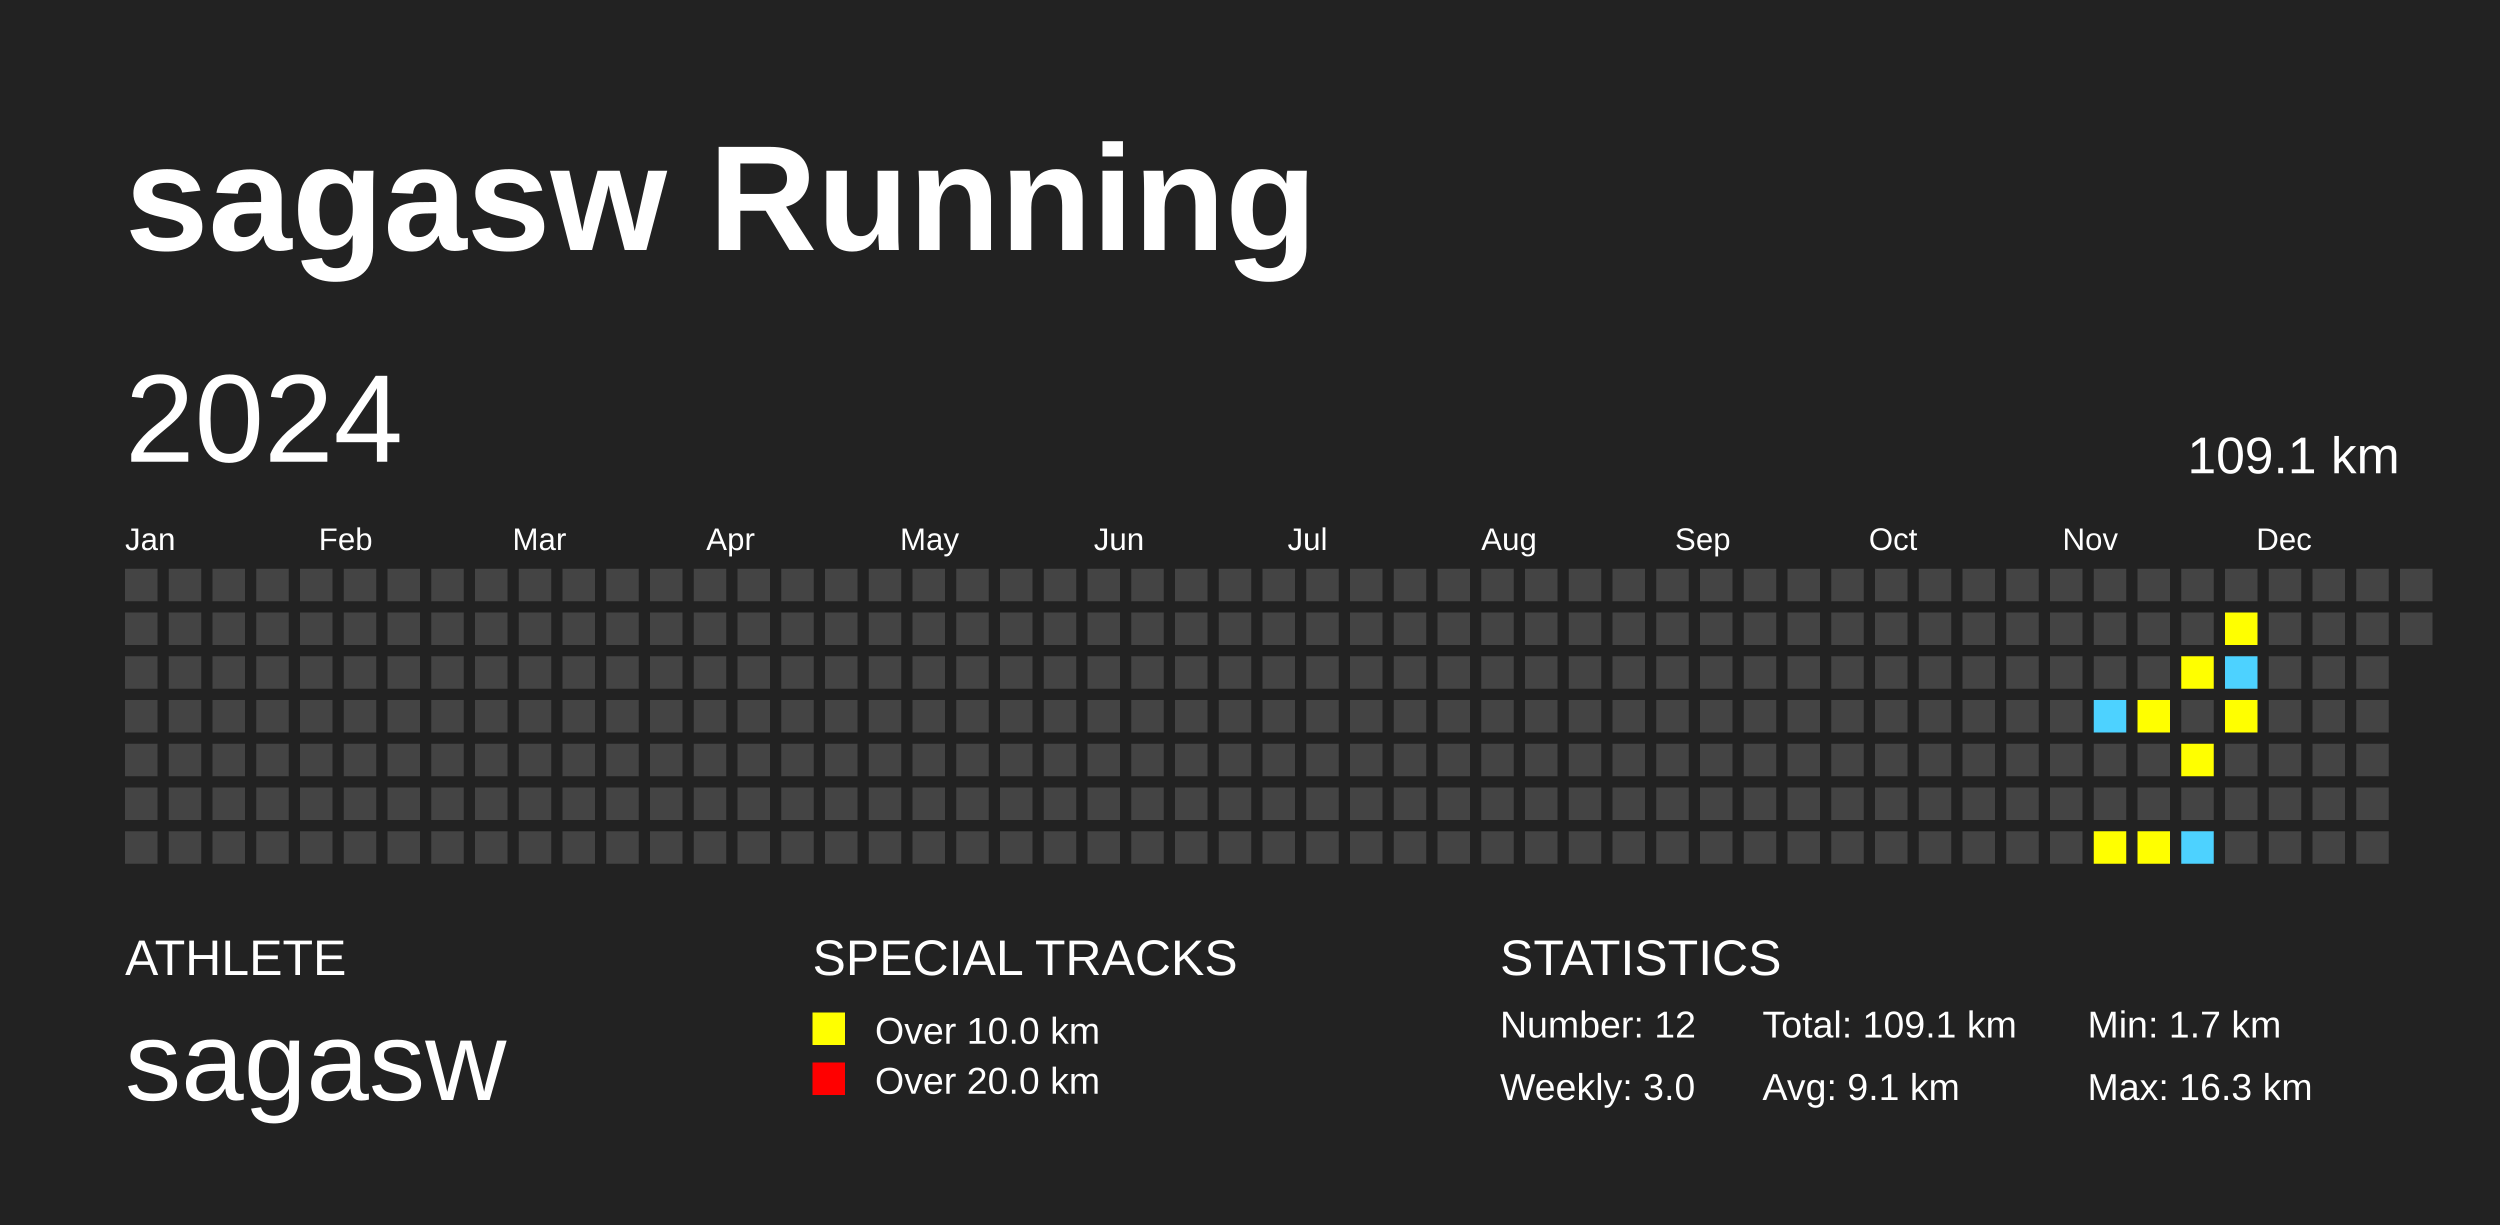
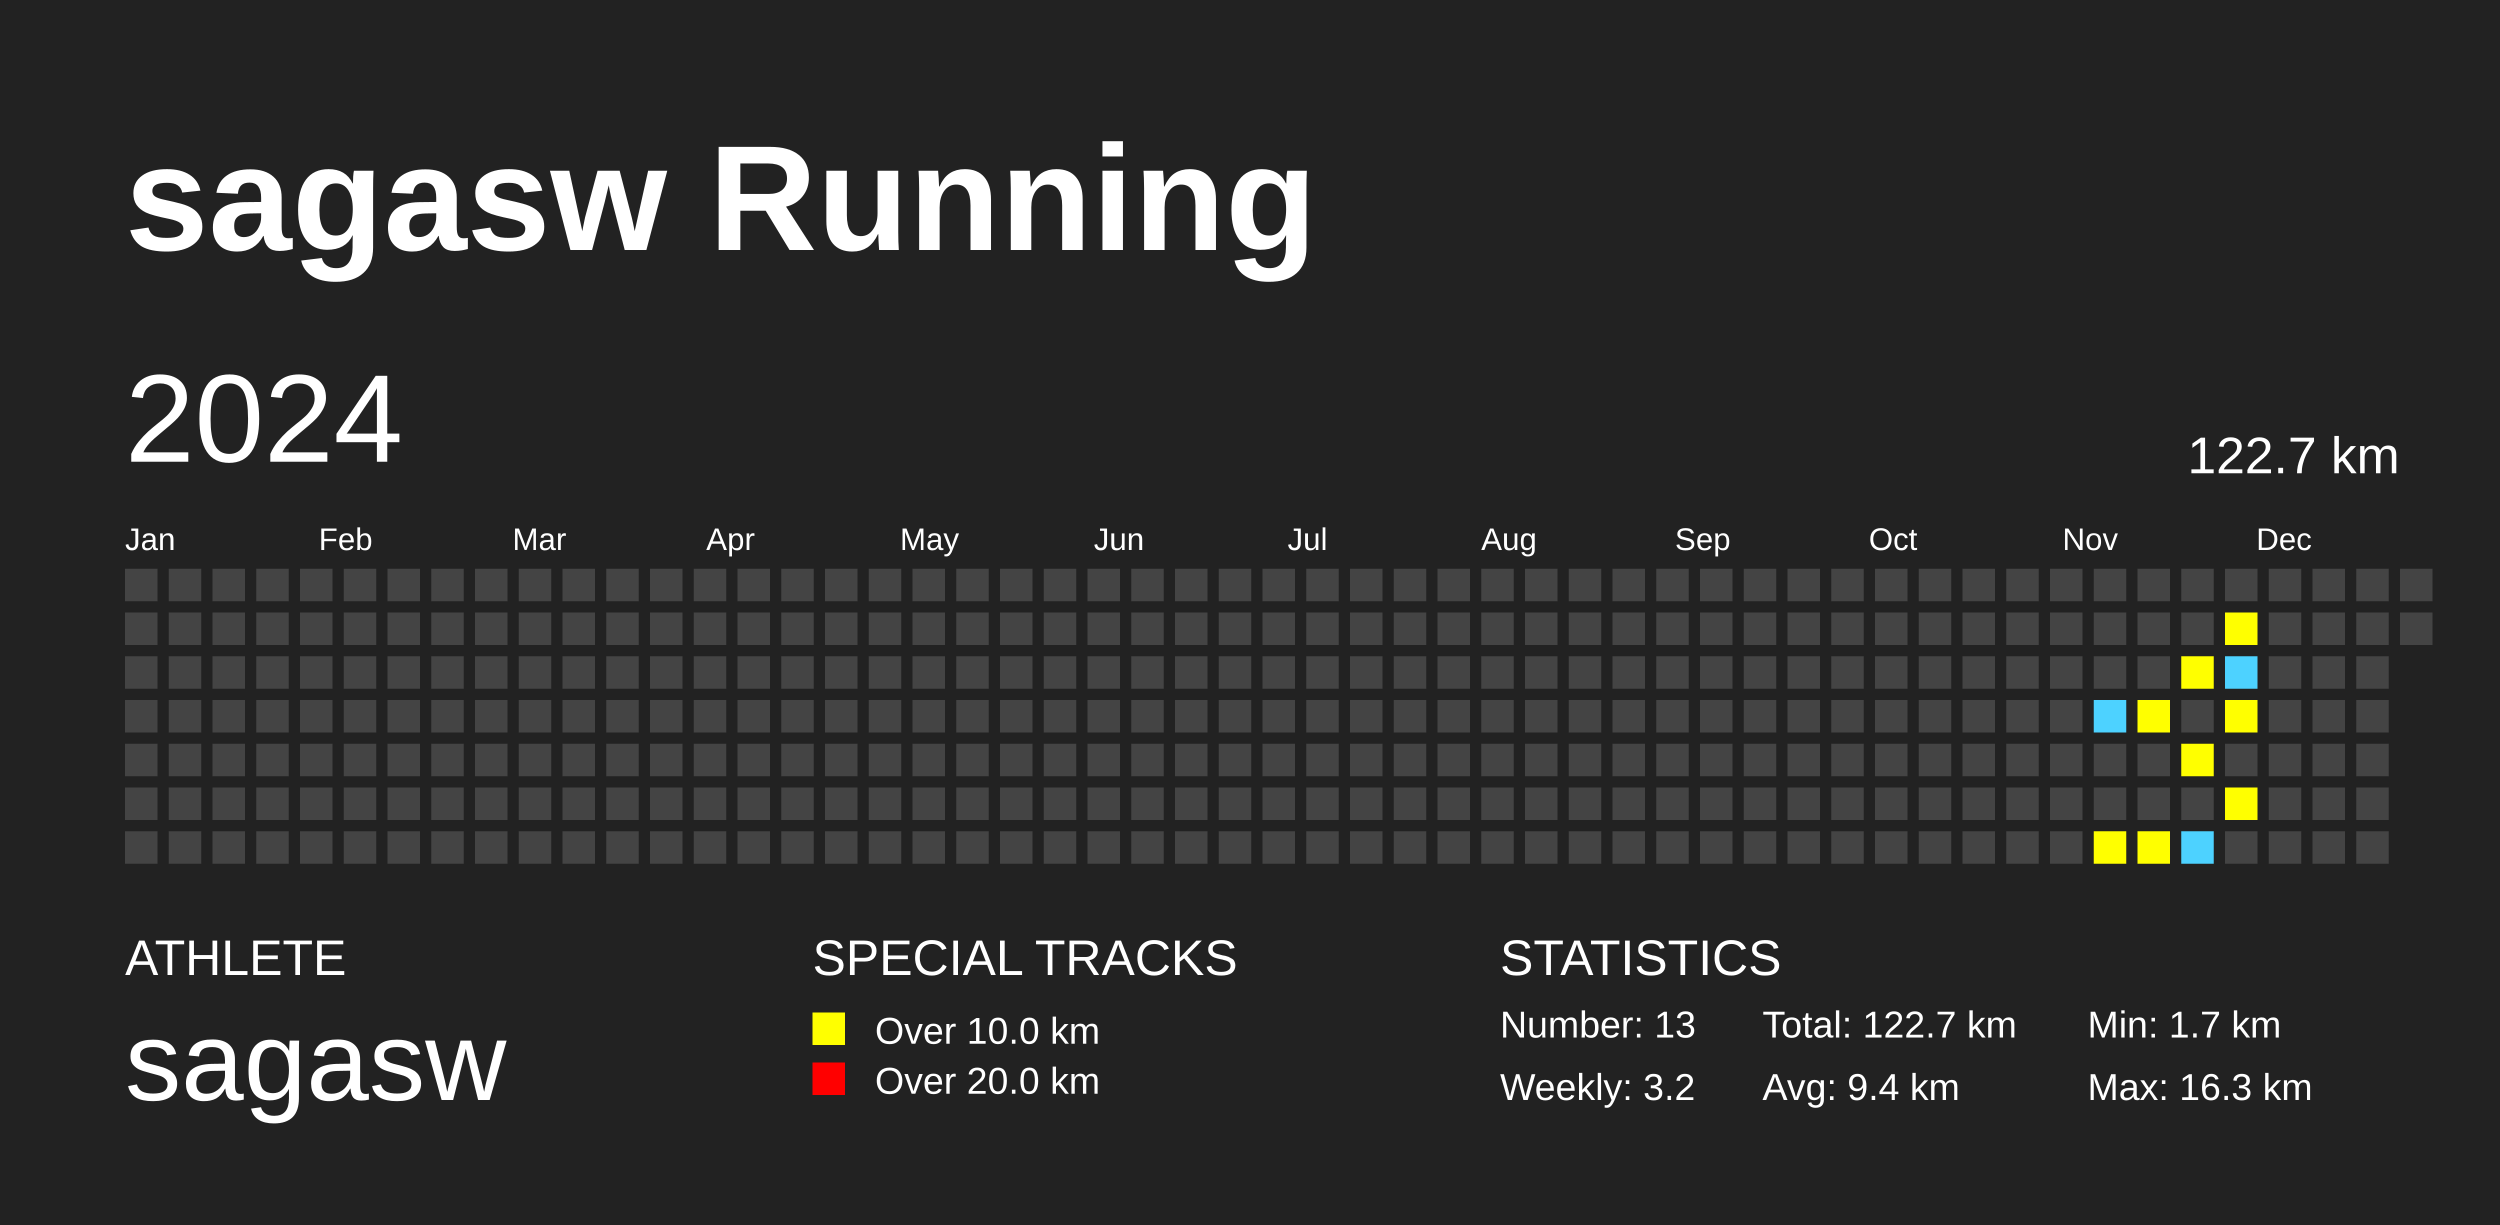
<svg xmlns="http://www.w3.org/2000/svg" baseProfile="full" height="98mm" version="1.1" viewBox="0,0,200,98" width="200mm">
  <defs />
  <rect fill="#222222" height="98" width="200" x="0" y="0" />
  <text fill="#FFFFFF" style="font-size:12px; font-family:Arial; font-weight:bold;" x="10" y="20">sagasw Running</text>
  <text fill="#FFFFFF" style="font-size:4px; font-family:Arial" x="10" y="78">ATHLETE</text>
  <text fill="#FFFFFF" style="font-size:9px; font-family:Arial" x="10" y="88">sagasw</text>
  <text fill="#FFFFFF" style="font-size:4px; font-family:Arial" x="65" y="78">SPECIAL TRACKS</text>
  <rect fill="yellow" height="2.6" width="2.6" x="65" y="81" />
  <text fill="#FFFFFF" style="font-size:3px; font-family:Arial" x="70" y="83.5">Over 10.0 km</text>
  <rect fill="red" height="2.6" width="2.6" x="65" y="85" />
  <text fill="#FFFFFF" style="font-size:3px; font-family:Arial" x="70" y="87.5">Over 20.0 km</text>
  <text fill="#FFFFFF" style="font-size:4px; font-family:Arial" x="120" y="78">STATISTICS</text>
-   <text fill="#FFFFFF" style="font-size:3px; font-family:Arial" x="120" y="83">Number: 12</text>
-   <text fill="#FFFFFF" style="font-size:3px; font-family:Arial" x="120" y="88">Weekly: 3.0</text>
-   <text fill="#FFFFFF" style="font-size:3px; font-family:Arial" x="141" y="83">Total: 109.1 km</text>
-   <text fill="#FFFFFF" style="font-size:3px; font-family:Arial" x="141" y="88">Avg: 9.1 km</text>
+   <text fill="#FFFFFF" style="font-size:3px; font-family:Arial" x="120" y="83">Number: 13</text>
+   <text fill="#FFFFFF" style="font-size:3px; font-family:Arial" x="120" y="88">Weekly: 3.2</text>
+   <text fill="#FFFFFF" style="font-size:3px; font-family:Arial" x="141" y="83">Total: 122.7 km</text>
+   <text fill="#FFFFFF" style="font-size:3px; font-family:Arial" x="141" y="88">Avg: 9.4 km</text>
  <text fill="#FFFFFF" style="font-size:3px; font-family:Arial" x="167" y="83">Min: 1.7 km</text>
  <text fill="#FFFFFF" style="font-size:3px; font-family:Arial" x="167" y="88">Max: 16.3 km</text>
  <text dominant-baseline="hanging" fill="#FFFFFF" style="font-size:10.0px; font-family:Arial;" x="10" y="30">2024</text>
-   <text dominant-baseline="hanging" fill="#FFFFFF" style="font-size:4.125px; font-family:Arial;" x="175" y="35">109.1 km</text>
+   <text dominant-baseline="hanging" fill="#FFFFFF" style="font-size:4.125px; font-family:Arial;" x="175" y="35">122.7 km</text>
  <text fill="#FFFFFF" style="font-size:2.5px; font-family:Arial" x="10.0" y="44">Jan</text>
  <text fill="#FFFFFF" style="font-size:2.5px; font-family:Arial" x="25.5" y="44">Feb</text>
  <text fill="#FFFFFF" style="font-size:2.5px; font-family:Arial" x="41.0" y="44">Mar</text>
  <text fill="#FFFFFF" style="font-size:2.5px; font-family:Arial" x="56.5" y="44">Apr</text>
  <text fill="#FFFFFF" style="font-size:2.5px; font-family:Arial" x="72.0" y="44">May</text>
  <text fill="#FFFFFF" style="font-size:2.5px; font-family:Arial" x="87.5" y="44">Jun</text>
  <text fill="#FFFFFF" style="font-size:2.5px; font-family:Arial" x="103.0" y="44">Jul</text>
  <text fill="#FFFFFF" style="font-size:2.5px; font-family:Arial" x="118.5" y="44">Aug</text>
  <text fill="#FFFFFF" style="font-size:2.5px; font-family:Arial" x="134.0" y="44">Sep</text>
  <text fill="#FFFFFF" style="font-size:2.5px; font-family:Arial" x="149.5" y="44">Oct</text>
  <text fill="#FFFFFF" style="font-size:2.5px; font-family:Arial" x="165.0" y="44">Nov</text>
  <text fill="#FFFFFF" style="font-size:2.5px; font-family:Arial" x="180.5" y="44">Dec</text>
  <rect fill="#444444" height="2.6" width="2.6" x="10.0" y="45.5" />
  <rect fill="#444444" height="2.6" width="2.6" x="10.0" y="49.0" />
  <rect fill="#444444" height="2.6" width="2.6" x="10.0" y="52.5" />
  <rect fill="#444444" height="2.6" width="2.6" x="10.0" y="56.0" />
  <rect fill="#444444" height="2.6" width="2.6" x="10.0" y="59.5" />
  <rect fill="#444444" height="2.6" width="2.6" x="10.0" y="63.0" />
  <rect fill="#444444" height="2.6" width="2.6" x="10.0" y="66.5" />
  <rect fill="#444444" height="2.6" width="2.6" x="13.5" y="45.5" />
  <rect fill="#444444" height="2.6" width="2.6" x="13.5" y="49.0" />
  <rect fill="#444444" height="2.6" width="2.6" x="13.5" y="52.5" />
  <rect fill="#444444" height="2.6" width="2.6" x="13.5" y="56.0" />
  <rect fill="#444444" height="2.6" width="2.6" x="13.5" y="59.5" />
  <rect fill="#444444" height="2.6" width="2.6" x="13.5" y="63.0" />
  <rect fill="#444444" height="2.6" width="2.6" x="13.5" y="66.5" />
  <rect fill="#444444" height="2.6" width="2.6" x="17.0" y="45.5" />
  <rect fill="#444444" height="2.6" width="2.6" x="17.0" y="49.0" />
  <rect fill="#444444" height="2.6" width="2.6" x="17.0" y="52.5" />
  <rect fill="#444444" height="2.6" width="2.6" x="17.0" y="56.0" />
  <rect fill="#444444" height="2.6" width="2.6" x="17.0" y="59.5" />
  <rect fill="#444444" height="2.6" width="2.6" x="17.0" y="63.0" />
  <rect fill="#444444" height="2.6" width="2.6" x="17.0" y="66.5" />
  <rect fill="#444444" height="2.6" width="2.6" x="20.5" y="45.5" />
  <rect fill="#444444" height="2.6" width="2.6" x="20.5" y="49.0" />
  <rect fill="#444444" height="2.6" width="2.6" x="20.5" y="52.5" />
  <rect fill="#444444" height="2.6" width="2.6" x="20.5" y="56.0" />
  <rect fill="#444444" height="2.6" width="2.6" x="20.5" y="59.5" />
  <rect fill="#444444" height="2.6" width="2.6" x="20.5" y="63.0" />
  <rect fill="#444444" height="2.6" width="2.6" x="20.5" y="66.5" />
  <rect fill="#444444" height="2.6" width="2.6" x="24.0" y="45.5" />
  <rect fill="#444444" height="2.6" width="2.6" x="24.0" y="49.0" />
  <rect fill="#444444" height="2.6" width="2.6" x="24.0" y="52.5" />
  <rect fill="#444444" height="2.6" width="2.6" x="24.0" y="56.0" />
  <rect fill="#444444" height="2.6" width="2.6" x="24.0" y="59.5" />
  <rect fill="#444444" height="2.6" width="2.6" x="24.0" y="63.0" />
  <rect fill="#444444" height="2.6" width="2.6" x="24.0" y="66.5" />
  <rect fill="#444444" height="2.6" width="2.6" x="27.5" y="45.5" />
  <rect fill="#444444" height="2.6" width="2.6" x="27.5" y="49.0" />
  <rect fill="#444444" height="2.6" width="2.6" x="27.5" y="52.5" />
  <rect fill="#444444" height="2.6" width="2.6" x="27.5" y="56.0" />
  <rect fill="#444444" height="2.6" width="2.6" x="27.5" y="59.5" />
  <rect fill="#444444" height="2.6" width="2.6" x="27.5" y="63.0" />
  <rect fill="#444444" height="2.6" width="2.6" x="27.5" y="66.5" />
  <rect fill="#444444" height="2.6" width="2.6" x="31.0" y="45.5" />
  <rect fill="#444444" height="2.6" width="2.6" x="31.0" y="49.0" />
  <rect fill="#444444" height="2.6" width="2.6" x="31.0" y="52.5" />
  <rect fill="#444444" height="2.6" width="2.6" x="31.0" y="56.0" />
  <rect fill="#444444" height="2.6" width="2.6" x="31.0" y="59.5" />
  <rect fill="#444444" height="2.6" width="2.6" x="31.0" y="63.0" />
  <rect fill="#444444" height="2.6" width="2.6" x="31.0" y="66.5" />
  <rect fill="#444444" height="2.6" width="2.6" x="34.5" y="45.5" />
  <rect fill="#444444" height="2.6" width="2.6" x="34.5" y="49.0" />
  <rect fill="#444444" height="2.6" width="2.6" x="34.5" y="52.5" />
  <rect fill="#444444" height="2.6" width="2.6" x="34.5" y="56.0" />
  <rect fill="#444444" height="2.6" width="2.6" x="34.5" y="59.5" />
  <rect fill="#444444" height="2.6" width="2.6" x="34.5" y="63.0" />
  <rect fill="#444444" height="2.6" width="2.6" x="34.5" y="66.5" />
  <rect fill="#444444" height="2.6" width="2.6" x="38.0" y="45.5" />
  <rect fill="#444444" height="2.6" width="2.6" x="38.0" y="49.0" />
  <rect fill="#444444" height="2.6" width="2.6" x="38.0" y="52.5" />
  <rect fill="#444444" height="2.6" width="2.6" x="38.0" y="56.0" />
  <rect fill="#444444" height="2.6" width="2.6" x="38.0" y="59.5" />
  <rect fill="#444444" height="2.6" width="2.6" x="38.0" y="63.0" />
  <rect fill="#444444" height="2.6" width="2.6" x="38.0" y="66.5" />
  <rect fill="#444444" height="2.6" width="2.6" x="41.5" y="45.5" />
  <rect fill="#444444" height="2.6" width="2.6" x="41.5" y="49.0" />
  <rect fill="#444444" height="2.6" width="2.6" x="41.5" y="52.5" />
  <rect fill="#444444" height="2.6" width="2.6" x="41.5" y="56.0" />
  <rect fill="#444444" height="2.6" width="2.6" x="41.5" y="59.5" />
  <rect fill="#444444" height="2.6" width="2.6" x="41.5" y="63.0" />
  <rect fill="#444444" height="2.6" width="2.6" x="41.5" y="66.5" />
  <rect fill="#444444" height="2.6" width="2.6" x="45.0" y="45.5" />
  <rect fill="#444444" height="2.6" width="2.6" x="45.0" y="49.0" />
  <rect fill="#444444" height="2.6" width="2.6" x="45.0" y="52.5" />
  <rect fill="#444444" height="2.6" width="2.6" x="45.0" y="56.0" />
  <rect fill="#444444" height="2.6" width="2.6" x="45.0" y="59.5" />
  <rect fill="#444444" height="2.6" width="2.6" x="45.0" y="63.0" />
  <rect fill="#444444" height="2.6" width="2.6" x="45.0" y="66.5" />
  <rect fill="#444444" height="2.6" width="2.6" x="48.5" y="45.5" />
  <rect fill="#444444" height="2.6" width="2.6" x="48.5" y="49.0" />
  <rect fill="#444444" height="2.6" width="2.6" x="48.5" y="52.5" />
  <rect fill="#444444" height="2.6" width="2.6" x="48.5" y="56.0" />
  <rect fill="#444444" height="2.6" width="2.6" x="48.5" y="59.5" />
  <rect fill="#444444" height="2.6" width="2.6" x="48.5" y="63.0" />
  <rect fill="#444444" height="2.6" width="2.6" x="48.5" y="66.5" />
  <rect fill="#444444" height="2.6" width="2.6" x="52.0" y="45.5" />
  <rect fill="#444444" height="2.6" width="2.6" x="52.0" y="49.0" />
  <rect fill="#444444" height="2.6" width="2.6" x="52.0" y="52.5" />
  <rect fill="#444444" height="2.6" width="2.6" x="52.0" y="56.0" />
  <rect fill="#444444" height="2.6" width="2.6" x="52.0" y="59.5" />
  <rect fill="#444444" height="2.6" width="2.6" x="52.0" y="63.0" />
  <rect fill="#444444" height="2.6" width="2.6" x="52.0" y="66.5" />
  <rect fill="#444444" height="2.6" width="2.6" x="55.5" y="45.5" />
  <rect fill="#444444" height="2.6" width="2.6" x="55.5" y="49.0" />
  <rect fill="#444444" height="2.6" width="2.6" x="55.5" y="52.5" />
  <rect fill="#444444" height="2.6" width="2.6" x="55.5" y="56.0" />
  <rect fill="#444444" height="2.6" width="2.6" x="55.5" y="59.5" />
  <rect fill="#444444" height="2.6" width="2.6" x="55.5" y="63.0" />
  <rect fill="#444444" height="2.6" width="2.6" x="55.5" y="66.5" />
  <rect fill="#444444" height="2.6" width="2.6" x="59.0" y="45.5" />
  <rect fill="#444444" height="2.6" width="2.6" x="59.0" y="49.0" />
  <rect fill="#444444" height="2.6" width="2.6" x="59.0" y="52.5" />
  <rect fill="#444444" height="2.6" width="2.6" x="59.0" y="56.0" />
  <rect fill="#444444" height="2.6" width="2.6" x="59.0" y="59.5" />
  <rect fill="#444444" height="2.6" width="2.6" x="59.0" y="63.0" />
  <rect fill="#444444" height="2.6" width="2.6" x="59.0" y="66.5" />
  <rect fill="#444444" height="2.6" width="2.6" x="62.5" y="45.5" />
  <rect fill="#444444" height="2.6" width="2.6" x="62.5" y="49.0" />
  <rect fill="#444444" height="2.6" width="2.6" x="62.5" y="52.5" />
  <rect fill="#444444" height="2.6" width="2.6" x="62.5" y="56.0" />
  <rect fill="#444444" height="2.6" width="2.6" x="62.5" y="59.5" />
  <rect fill="#444444" height="2.6" width="2.6" x="62.5" y="63.0" />
  <rect fill="#444444" height="2.6" width="2.6" x="62.5" y="66.5" />
  <rect fill="#444444" height="2.6" width="2.6" x="66.0" y="45.5" />
  <rect fill="#444444" height="2.6" width="2.6" x="66.0" y="49.0" />
  <rect fill="#444444" height="2.6" width="2.6" x="66.0" y="52.5" />
  <rect fill="#444444" height="2.6" width="2.6" x="66.0" y="56.0" />
  <rect fill="#444444" height="2.6" width="2.6" x="66.0" y="59.5" />
  <rect fill="#444444" height="2.6" width="2.6" x="66.0" y="63.0" />
  <rect fill="#444444" height="2.6" width="2.6" x="66.0" y="66.5" />
  <rect fill="#444444" height="2.6" width="2.6" x="69.5" y="45.5" />
  <rect fill="#444444" height="2.6" width="2.6" x="69.5" y="49.0" />
  <rect fill="#444444" height="2.6" width="2.6" x="69.5" y="52.5" />
  <rect fill="#444444" height="2.6" width="2.6" x="69.5" y="56.0" />
  <rect fill="#444444" height="2.6" width="2.6" x="69.5" y="59.5" />
  <rect fill="#444444" height="2.6" width="2.6" x="69.5" y="63.0" />
  <rect fill="#444444" height="2.6" width="2.6" x="69.5" y="66.5" />
  <rect fill="#444444" height="2.6" width="2.6" x="73.0" y="45.5" />
  <rect fill="#444444" height="2.6" width="2.6" x="73.0" y="49.0" />
  <rect fill="#444444" height="2.6" width="2.6" x="73.0" y="52.5" />
  <rect fill="#444444" height="2.6" width="2.6" x="73.0" y="56.0" />
  <rect fill="#444444" height="2.6" width="2.6" x="73.0" y="59.5" />
  <rect fill="#444444" height="2.6" width="2.6" x="73.0" y="63.0" />
  <rect fill="#444444" height="2.6" width="2.6" x="73.0" y="66.5" />
  <rect fill="#444444" height="2.6" width="2.6" x="76.5" y="45.5" />
  <rect fill="#444444" height="2.6" width="2.6" x="76.5" y="49.0" />
  <rect fill="#444444" height="2.6" width="2.6" x="76.5" y="52.5" />
  <rect fill="#444444" height="2.6" width="2.6" x="76.5" y="56.0" />
  <rect fill="#444444" height="2.6" width="2.6" x="76.5" y="59.5" />
  <rect fill="#444444" height="2.6" width="2.6" x="76.5" y="63.0" />
  <rect fill="#444444" height="2.6" width="2.6" x="76.5" y="66.5" />
  <rect fill="#444444" height="2.6" width="2.6" x="80.0" y="45.5" />
  <rect fill="#444444" height="2.6" width="2.6" x="80.0" y="49.0" />
  <rect fill="#444444" height="2.6" width="2.6" x="80.0" y="52.5" />
  <rect fill="#444444" height="2.6" width="2.6" x="80.0" y="56.0" />
  <rect fill="#444444" height="2.6" width="2.6" x="80.0" y="59.5" />
  <rect fill="#444444" height="2.6" width="2.6" x="80.0" y="63.0" />
  <rect fill="#444444" height="2.6" width="2.6" x="80.0" y="66.5" />
  <rect fill="#444444" height="2.6" width="2.6" x="83.5" y="45.5" />
  <rect fill="#444444" height="2.6" width="2.6" x="83.5" y="49.0" />
  <rect fill="#444444" height="2.6" width="2.6" x="83.5" y="52.5" />
  <rect fill="#444444" height="2.6" width="2.6" x="83.5" y="56.0" />
  <rect fill="#444444" height="2.6" width="2.6" x="83.5" y="59.5" />
  <rect fill="#444444" height="2.6" width="2.6" x="83.5" y="63.0" />
  <rect fill="#444444" height="2.6" width="2.6" x="83.5" y="66.5" />
  <rect fill="#444444" height="2.6" width="2.6" x="87.0" y="45.5" />
  <rect fill="#444444" height="2.6" width="2.6" x="87.0" y="49.0" />
  <rect fill="#444444" height="2.6" width="2.6" x="87.0" y="52.5" />
  <rect fill="#444444" height="2.6" width="2.6" x="87.0" y="56.0" />
  <rect fill="#444444" height="2.6" width="2.6" x="87.0" y="59.5" />
  <rect fill="#444444" height="2.6" width="2.6" x="87.0" y="63.0" />
  <rect fill="#444444" height="2.6" width="2.6" x="87.0" y="66.5" />
  <rect fill="#444444" height="2.6" width="2.6" x="90.5" y="45.5" />
  <rect fill="#444444" height="2.6" width="2.6" x="90.5" y="49.0" />
  <rect fill="#444444" height="2.6" width="2.6" x="90.5" y="52.5" />
  <rect fill="#444444" height="2.6" width="2.6" x="90.5" y="56.0" />
  <rect fill="#444444" height="2.6" width="2.6" x="90.5" y="59.5" />
  <rect fill="#444444" height="2.6" width="2.6" x="90.5" y="63.0" />
  <rect fill="#444444" height="2.6" width="2.6" x="90.5" y="66.5" />
  <rect fill="#444444" height="2.6" width="2.6" x="94.0" y="45.5" />
  <rect fill="#444444" height="2.6" width="2.6" x="94.0" y="49.0" />
  <rect fill="#444444" height="2.6" width="2.6" x="94.0" y="52.5" />
  <rect fill="#444444" height="2.6" width="2.6" x="94.0" y="56.0" />
  <rect fill="#444444" height="2.6" width="2.6" x="94.0" y="59.5" />
  <rect fill="#444444" height="2.6" width="2.6" x="94.0" y="63.0" />
  <rect fill="#444444" height="2.6" width="2.6" x="94.0" y="66.5" />
  <rect fill="#444444" height="2.6" width="2.6" x="97.5" y="45.5" />
  <rect fill="#444444" height="2.6" width="2.6" x="97.5" y="49.0" />
  <rect fill="#444444" height="2.6" width="2.6" x="97.5" y="52.5" />
  <rect fill="#444444" height="2.6" width="2.6" x="97.5" y="56.0" />
  <rect fill="#444444" height="2.6" width="2.6" x="97.5" y="59.5" />
  <rect fill="#444444" height="2.6" width="2.6" x="97.5" y="63.0" />
  <rect fill="#444444" height="2.6" width="2.6" x="97.5" y="66.5" />
  <rect fill="#444444" height="2.6" width="2.6" x="101.0" y="45.5" />
  <rect fill="#444444" height="2.6" width="2.6" x="101.0" y="49.0" />
  <rect fill="#444444" height="2.6" width="2.6" x="101.0" y="52.5" />
  <rect fill="#444444" height="2.6" width="2.6" x="101.0" y="56.0" />
  <rect fill="#444444" height="2.6" width="2.6" x="101.0" y="59.5" />
  <rect fill="#444444" height="2.6" width="2.6" x="101.0" y="63.0" />
  <rect fill="#444444" height="2.6" width="2.6" x="101.0" y="66.5" />
  <rect fill="#444444" height="2.6" width="2.6" x="104.5" y="45.5" />
  <rect fill="#444444" height="2.6" width="2.6" x="104.5" y="49.0" />
  <rect fill="#444444" height="2.6" width="2.6" x="104.5" y="52.5" />
  <rect fill="#444444" height="2.6" width="2.6" x="104.5" y="56.0" />
  <rect fill="#444444" height="2.6" width="2.6" x="104.5" y="59.5" />
  <rect fill="#444444" height="2.6" width="2.6" x="104.5" y="63.0" />
  <rect fill="#444444" height="2.6" width="2.6" x="104.5" y="66.5" />
  <rect fill="#444444" height="2.6" width="2.6" x="108.0" y="45.5" />
  <rect fill="#444444" height="2.6" width="2.6" x="108.0" y="49.0" />
  <rect fill="#444444" height="2.6" width="2.6" x="108.0" y="52.5" />
  <rect fill="#444444" height="2.6" width="2.6" x="108.0" y="56.0" />
  <rect fill="#444444" height="2.6" width="2.6" x="108.0" y="59.5" />
  <rect fill="#444444" height="2.6" width="2.6" x="108.0" y="63.0" />
  <rect fill="#444444" height="2.6" width="2.6" x="108.0" y="66.5" />
  <rect fill="#444444" height="2.6" width="2.6" x="111.5" y="45.5" />
  <rect fill="#444444" height="2.6" width="2.6" x="111.5" y="49.0" />
  <rect fill="#444444" height="2.6" width="2.6" x="111.5" y="52.5" />
  <rect fill="#444444" height="2.6" width="2.6" x="111.5" y="56.0" />
  <rect fill="#444444" height="2.6" width="2.6" x="111.5" y="59.5" />
  <rect fill="#444444" height="2.6" width="2.6" x="111.5" y="63.0" />
  <rect fill="#444444" height="2.6" width="2.6" x="111.5" y="66.5" />
  <rect fill="#444444" height="2.6" width="2.6" x="115.0" y="45.5" />
  <rect fill="#444444" height="2.6" width="2.6" x="115.0" y="49.0" />
  <rect fill="#444444" height="2.6" width="2.6" x="115.0" y="52.5" />
  <rect fill="#444444" height="2.6" width="2.6" x="115.0" y="56.0" />
  <rect fill="#444444" height="2.6" width="2.6" x="115.0" y="59.5" />
  <rect fill="#444444" height="2.6" width="2.6" x="115.0" y="63.0" />
  <rect fill="#444444" height="2.6" width="2.6" x="115.0" y="66.5" />
  <rect fill="#444444" height="2.6" width="2.6" x="118.5" y="45.5" />
  <rect fill="#444444" height="2.6" width="2.6" x="118.5" y="49.0" />
  <rect fill="#444444" height="2.6" width="2.6" x="118.5" y="52.5" />
  <rect fill="#444444" height="2.6" width="2.6" x="118.5" y="56.0" />
  <rect fill="#444444" height="2.6" width="2.6" x="118.5" y="59.5" />
  <rect fill="#444444" height="2.6" width="2.6" x="118.5" y="63.0" />
  <rect fill="#444444" height="2.6" width="2.6" x="118.5" y="66.5" />
  <rect fill="#444444" height="2.6" width="2.6" x="122.0" y="45.5" />
  <rect fill="#444444" height="2.6" width="2.6" x="122.0" y="49.0" />
  <rect fill="#444444" height="2.6" width="2.6" x="122.0" y="52.5" />
  <rect fill="#444444" height="2.6" width="2.6" x="122.0" y="56.0" />
  <rect fill="#444444" height="2.6" width="2.6" x="122.0" y="59.5" />
  <rect fill="#444444" height="2.6" width="2.6" x="122.0" y="63.0" />
  <rect fill="#444444" height="2.6" width="2.6" x="122.0" y="66.5" />
  <rect fill="#444444" height="2.6" width="2.6" x="125.5" y="45.5" />
  <rect fill="#444444" height="2.6" width="2.6" x="125.5" y="49.0" />
  <rect fill="#444444" height="2.6" width="2.6" x="125.5" y="52.5" />
  <rect fill="#444444" height="2.6" width="2.6" x="125.5" y="56.0" />
  <rect fill="#444444" height="2.6" width="2.6" x="125.5" y="59.5" />
  <rect fill="#444444" height="2.6" width="2.6" x="125.5" y="63.0" />
  <rect fill="#444444" height="2.6" width="2.6" x="125.5" y="66.5" />
  <rect fill="#444444" height="2.6" width="2.6" x="129.0" y="45.5" />
  <rect fill="#444444" height="2.6" width="2.6" x="129.0" y="49.0" />
  <rect fill="#444444" height="2.6" width="2.6" x="129.0" y="52.5" />
  <rect fill="#444444" height="2.6" width="2.6" x="129.0" y="56.0" />
  <rect fill="#444444" height="2.6" width="2.6" x="129.0" y="59.5" />
  <rect fill="#444444" height="2.6" width="2.6" x="129.0" y="63.0" />
  <rect fill="#444444" height="2.6" width="2.6" x="129.0" y="66.5" />
  <rect fill="#444444" height="2.6" width="2.6" x="132.5" y="45.5" />
  <rect fill="#444444" height="2.6" width="2.6" x="132.5" y="49.0" />
  <rect fill="#444444" height="2.6" width="2.6" x="132.5" y="52.5" />
  <rect fill="#444444" height="2.6" width="2.6" x="132.5" y="56.0" />
  <rect fill="#444444" height="2.6" width="2.6" x="132.5" y="59.5" />
  <rect fill="#444444" height="2.6" width="2.6" x="132.5" y="63.0" />
  <rect fill="#444444" height="2.6" width="2.6" x="132.5" y="66.5" />
  <rect fill="#444444" height="2.6" width="2.6" x="136.0" y="45.5" />
  <rect fill="#444444" height="2.6" width="2.6" x="136.0" y="49.0" />
  <rect fill="#444444" height="2.6" width="2.6" x="136.0" y="52.5" />
  <rect fill="#444444" height="2.6" width="2.6" x="136.0" y="56.0" />
  <rect fill="#444444" height="2.6" width="2.6" x="136.0" y="59.5" />
  <rect fill="#444444" height="2.6" width="2.6" x="136.0" y="63.0" />
  <rect fill="#444444" height="2.6" width="2.6" x="136.0" y="66.5" />
  <rect fill="#444444" height="2.6" width="2.6" x="139.5" y="45.5" />
  <rect fill="#444444" height="2.6" width="2.6" x="139.5" y="49.0" />
  <rect fill="#444444" height="2.6" width="2.6" x="139.5" y="52.5" />
  <rect fill="#444444" height="2.6" width="2.6" x="139.5" y="56.0" />
  <rect fill="#444444" height="2.6" width="2.6" x="139.5" y="59.5" />
  <rect fill="#444444" height="2.6" width="2.6" x="139.5" y="63.0" />
  <rect fill="#444444" height="2.6" width="2.6" x="139.5" y="66.5" />
  <rect fill="#444444" height="2.6" width="2.6" x="143.0" y="45.5" />
  <rect fill="#444444" height="2.6" width="2.6" x="143.0" y="49.0" />
  <rect fill="#444444" height="2.6" width="2.6" x="143.0" y="52.5" />
  <rect fill="#444444" height="2.6" width="2.6" x="143.0" y="56.0" />
  <rect fill="#444444" height="2.6" width="2.6" x="143.0" y="59.5" />
  <rect fill="#444444" height="2.6" width="2.6" x="143.0" y="63.0" />
  <rect fill="#444444" height="2.6" width="2.6" x="143.0" y="66.5" />
  <rect fill="#444444" height="2.6" width="2.6" x="146.5" y="45.5" />
  <rect fill="#444444" height="2.6" width="2.6" x="146.5" y="49.0" />
  <rect fill="#444444" height="2.6" width="2.6" x="146.5" y="52.5" />
  <rect fill="#444444" height="2.6" width="2.6" x="146.5" y="56.0" />
  <rect fill="#444444" height="2.6" width="2.6" x="146.5" y="59.5" />
  <rect fill="#444444" height="2.6" width="2.6" x="146.5" y="63.0" />
  <rect fill="#444444" height="2.6" width="2.6" x="146.5" y="66.5" />
  <rect fill="#444444" height="2.6" width="2.6" x="150.0" y="45.5" />
  <rect fill="#444444" height="2.6" width="2.6" x="150.0" y="49.0" />
  <rect fill="#444444" height="2.6" width="2.6" x="150.0" y="52.5" />
  <rect fill="#444444" height="2.6" width="2.6" x="150.0" y="56.0" />
  <rect fill="#444444" height="2.6" width="2.6" x="150.0" y="59.5" />
  <rect fill="#444444" height="2.6" width="2.6" x="150.0" y="63.0" />
  <rect fill="#444444" height="2.6" width="2.6" x="150.0" y="66.5" />
  <rect fill="#444444" height="2.6" width="2.6" x="153.5" y="45.5" />
  <rect fill="#444444" height="2.6" width="2.6" x="153.5" y="49.0" />
  <rect fill="#444444" height="2.6" width="2.6" x="153.5" y="52.5" />
  <rect fill="#444444" height="2.6" width="2.6" x="153.5" y="56.0" />
  <rect fill="#444444" height="2.6" width="2.6" x="153.5" y="59.5" />
  <rect fill="#444444" height="2.6" width="2.6" x="153.5" y="63.0" />
  <rect fill="#444444" height="2.6" width="2.6" x="153.5" y="66.5" />
  <rect fill="#444444" height="2.6" width="2.6" x="157.0" y="45.5" />
  <rect fill="#444444" height="2.6" width="2.6" x="157.0" y="49.0" />
  <rect fill="#444444" height="2.6" width="2.6" x="157.0" y="52.5" />
  <rect fill="#444444" height="2.6" width="2.6" x="157.0" y="56.0" />
  <rect fill="#444444" height="2.6" width="2.6" x="157.0" y="59.5" />
  <rect fill="#444444" height="2.6" width="2.6" x="157.0" y="63.0" />
  <rect fill="#444444" height="2.6" width="2.6" x="157.0" y="66.5" />
  <rect fill="#444444" height="2.6" width="2.6" x="160.5" y="45.5" />
  <rect fill="#444444" height="2.6" width="2.6" x="160.5" y="49.0" />
  <rect fill="#444444" height="2.6" width="2.6" x="160.5" y="52.5" />
  <rect fill="#444444" height="2.6" width="2.6" x="160.5" y="56.0" />
  <rect fill="#444444" height="2.6" width="2.6" x="160.5" y="59.5" />
  <rect fill="#444444" height="2.6" width="2.6" x="160.5" y="63.0" />
  <rect fill="#444444" height="2.6" width="2.6" x="160.5" y="66.5" />
  <rect fill="#444444" height="2.6" width="2.6" x="164.0" y="45.5" />
  <rect fill="#444444" height="2.6" width="2.6" x="164.0" y="49.0" />
  <rect fill="#444444" height="2.6" width="2.6" x="164.0" y="52.5" />
  <rect fill="#444444" height="2.6" width="2.6" x="164.0" y="56.0" />
  <rect fill="#444444" height="2.6" width="2.6" x="164.0" y="59.5" />
  <rect fill="#444444" height="2.6" width="2.6" x="164.0" y="63.0" />
  <rect fill="#444444" height="2.6" width="2.6" x="164.0" y="66.5" />
  <rect fill="#444444" height="2.6" width="2.6" x="167.5" y="45.5" />
  <rect fill="#444444" height="2.6" width="2.6" x="167.5" y="49.0" />
  <rect fill="#444444" height="2.6" width="2.6" x="167.5" y="52.5" />
  <rect fill="#4DD2FF" height="2.6" width="2.6" x="167.5" y="56.0" />
  <rect fill="#444444" height="2.6" width="2.6" x="167.5" y="59.5" />
  <rect fill="#444444" height="2.6" width="2.6" x="167.5" y="63.0" />
  <rect fill="yellow" height="2.6" width="2.6" x="167.5" y="66.5" />
  <rect fill="#444444" height="2.6" width="2.6" x="171.0" y="45.5" />
  <rect fill="#444444" height="2.6" width="2.6" x="171.0" y="49.0" />
  <rect fill="#444444" height="2.6" width="2.6" x="171.0" y="52.5" />
  <rect fill="yellow" height="2.6" width="2.6" x="171.0" y="56.0" />
  <rect fill="#444444" height="2.6" width="2.6" x="171.0" y="59.5" />
  <rect fill="#444444" height="2.6" width="2.6" x="171.0" y="63.0" />
  <rect fill="yellow" height="2.6" width="2.6" x="171.0" y="66.5" />
  <rect fill="#444444" height="2.6" width="2.6" x="174.5" y="45.5" />
  <rect fill="#444444" height="2.6" width="2.6" x="174.5" y="49.0" />
  <rect fill="yellow" height="2.6" width="2.6" x="174.5" y="52.5" />
  <rect fill="#444444" height="2.6" width="2.6" x="174.5" y="56.0" />
  <rect fill="yellow" height="2.6" width="2.6" x="174.5" y="59.5" />
  <rect fill="#444444" height="2.6" width="2.6" x="174.5" y="63.0" />
  <rect fill="#4DD2FF" height="2.6" width="2.6" x="174.5" y="66.5" />
  <rect fill="#444444" height="2.6" width="2.6" x="178.0" y="45.5" />
  <rect fill="yellow" height="2.6" width="2.6" x="178.0" y="49.0" />
  <rect fill="#4DD2FF" height="2.6" width="2.6" x="178.0" y="52.5" />
  <rect fill="yellow" height="2.6" width="2.6" x="178.0" y="56.0" />
  <rect fill="#444444" height="2.6" width="2.6" x="178.0" y="59.5" />
-   <rect fill="#444444" height="2.6" width="2.6" x="178.0" y="63.0" />
+   <rect fill="yellow" height="2.6" width="2.6" x="178.0" y="63.0" />
  <rect fill="#444444" height="2.6" width="2.6" x="178.0" y="66.5" />
  <rect fill="#444444" height="2.6" width="2.6" x="181.5" y="45.5" />
  <rect fill="#444444" height="2.6" width="2.6" x="181.5" y="49.0" />
  <rect fill="#444444" height="2.6" width="2.6" x="181.5" y="52.5" />
  <rect fill="#444444" height="2.6" width="2.6" x="181.5" y="56.0" />
  <rect fill="#444444" height="2.6" width="2.6" x="181.5" y="59.5" />
  <rect fill="#444444" height="2.6" width="2.6" x="181.5" y="63.0" />
  <rect fill="#444444" height="2.6" width="2.6" x="181.5" y="66.5" />
  <rect fill="#444444" height="2.6" width="2.6" x="185.0" y="45.5" />
  <rect fill="#444444" height="2.6" width="2.6" x="185.0" y="49.0" />
  <rect fill="#444444" height="2.6" width="2.6" x="185.0" y="52.5" />
  <rect fill="#444444" height="2.6" width="2.6" x="185.0" y="56.0" />
  <rect fill="#444444" height="2.6" width="2.6" x="185.0" y="59.5" />
  <rect fill="#444444" height="2.6" width="2.6" x="185.0" y="63.0" />
  <rect fill="#444444" height="2.6" width="2.6" x="185.0" y="66.5" />
  <rect fill="#444444" height="2.6" width="2.6" x="188.5" y="45.5" />
  <rect fill="#444444" height="2.6" width="2.6" x="188.5" y="49.0" />
  <rect fill="#444444" height="2.6" width="2.6" x="188.5" y="52.5" />
  <rect fill="#444444" height="2.6" width="2.6" x="188.5" y="56.0" />
  <rect fill="#444444" height="2.6" width="2.6" x="188.5" y="59.5" />
  <rect fill="#444444" height="2.6" width="2.6" x="188.5" y="63.0" />
  <rect fill="#444444" height="2.6" width="2.6" x="188.5" y="66.5" />
  <rect fill="#444444" height="2.6" width="2.6" x="192.0" y="45.5" />
  <rect fill="#444444" height="2.6" width="2.6" x="192.0" y="49.0" />
</svg>
